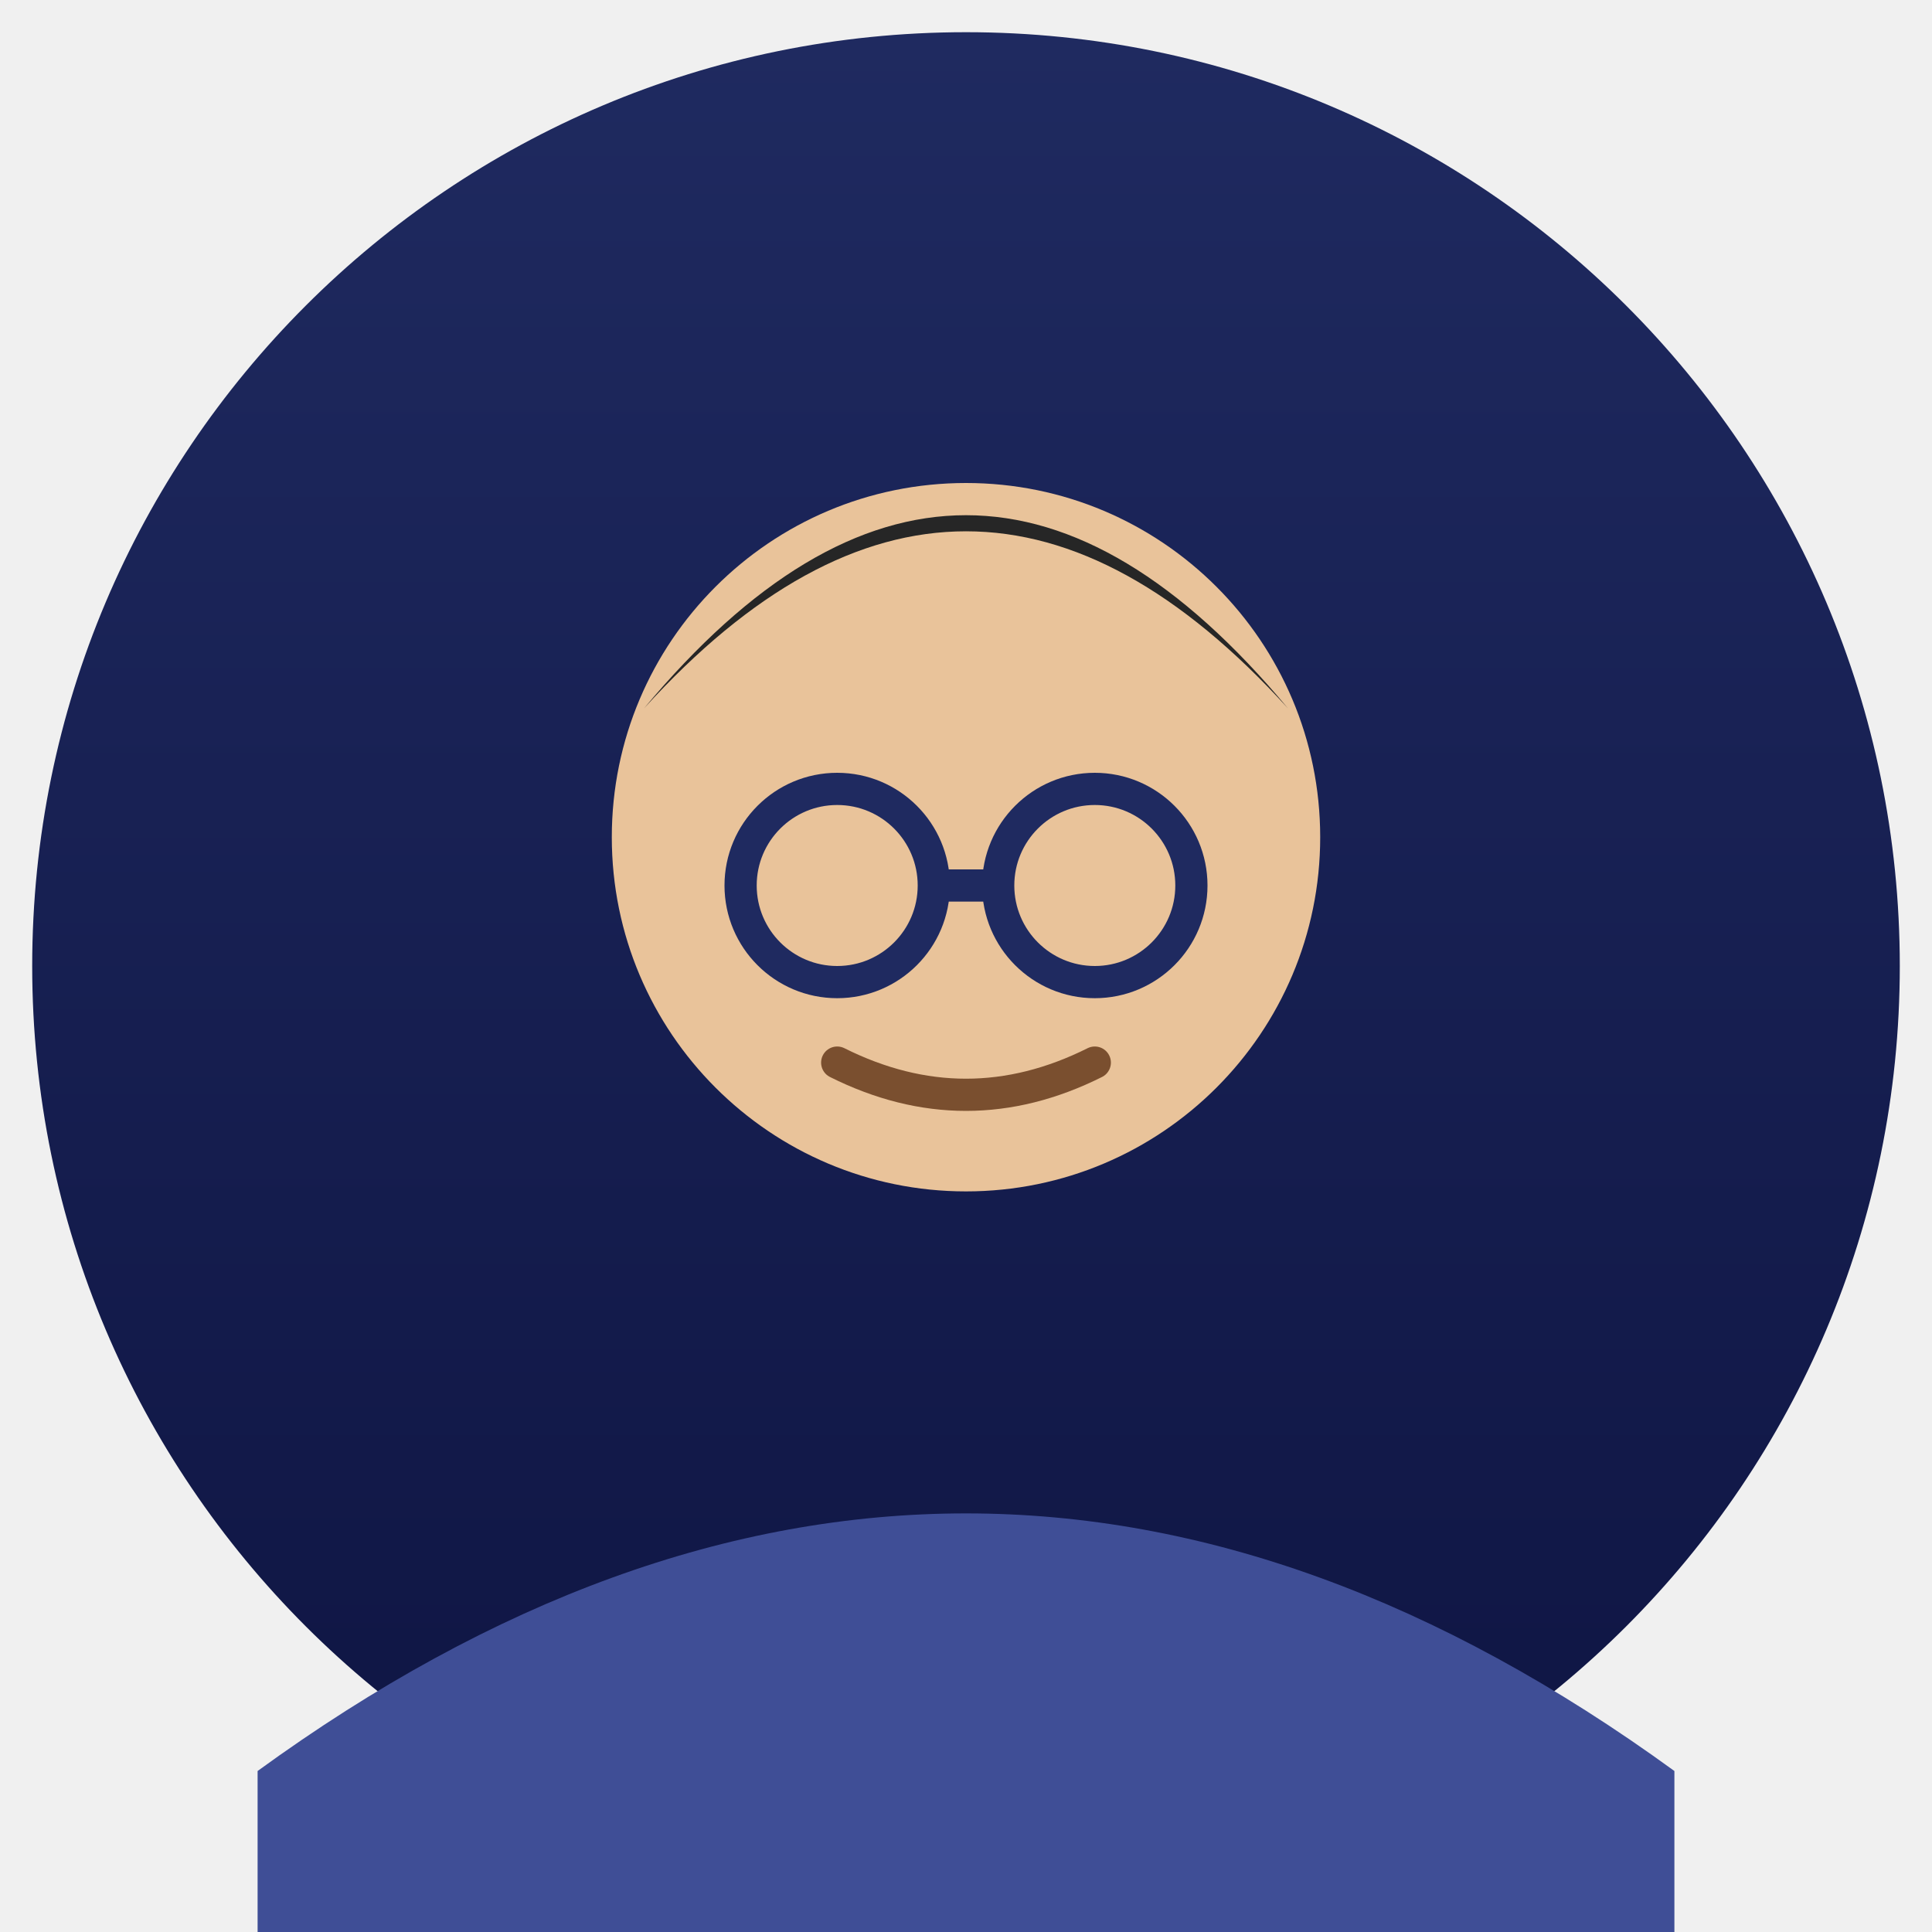
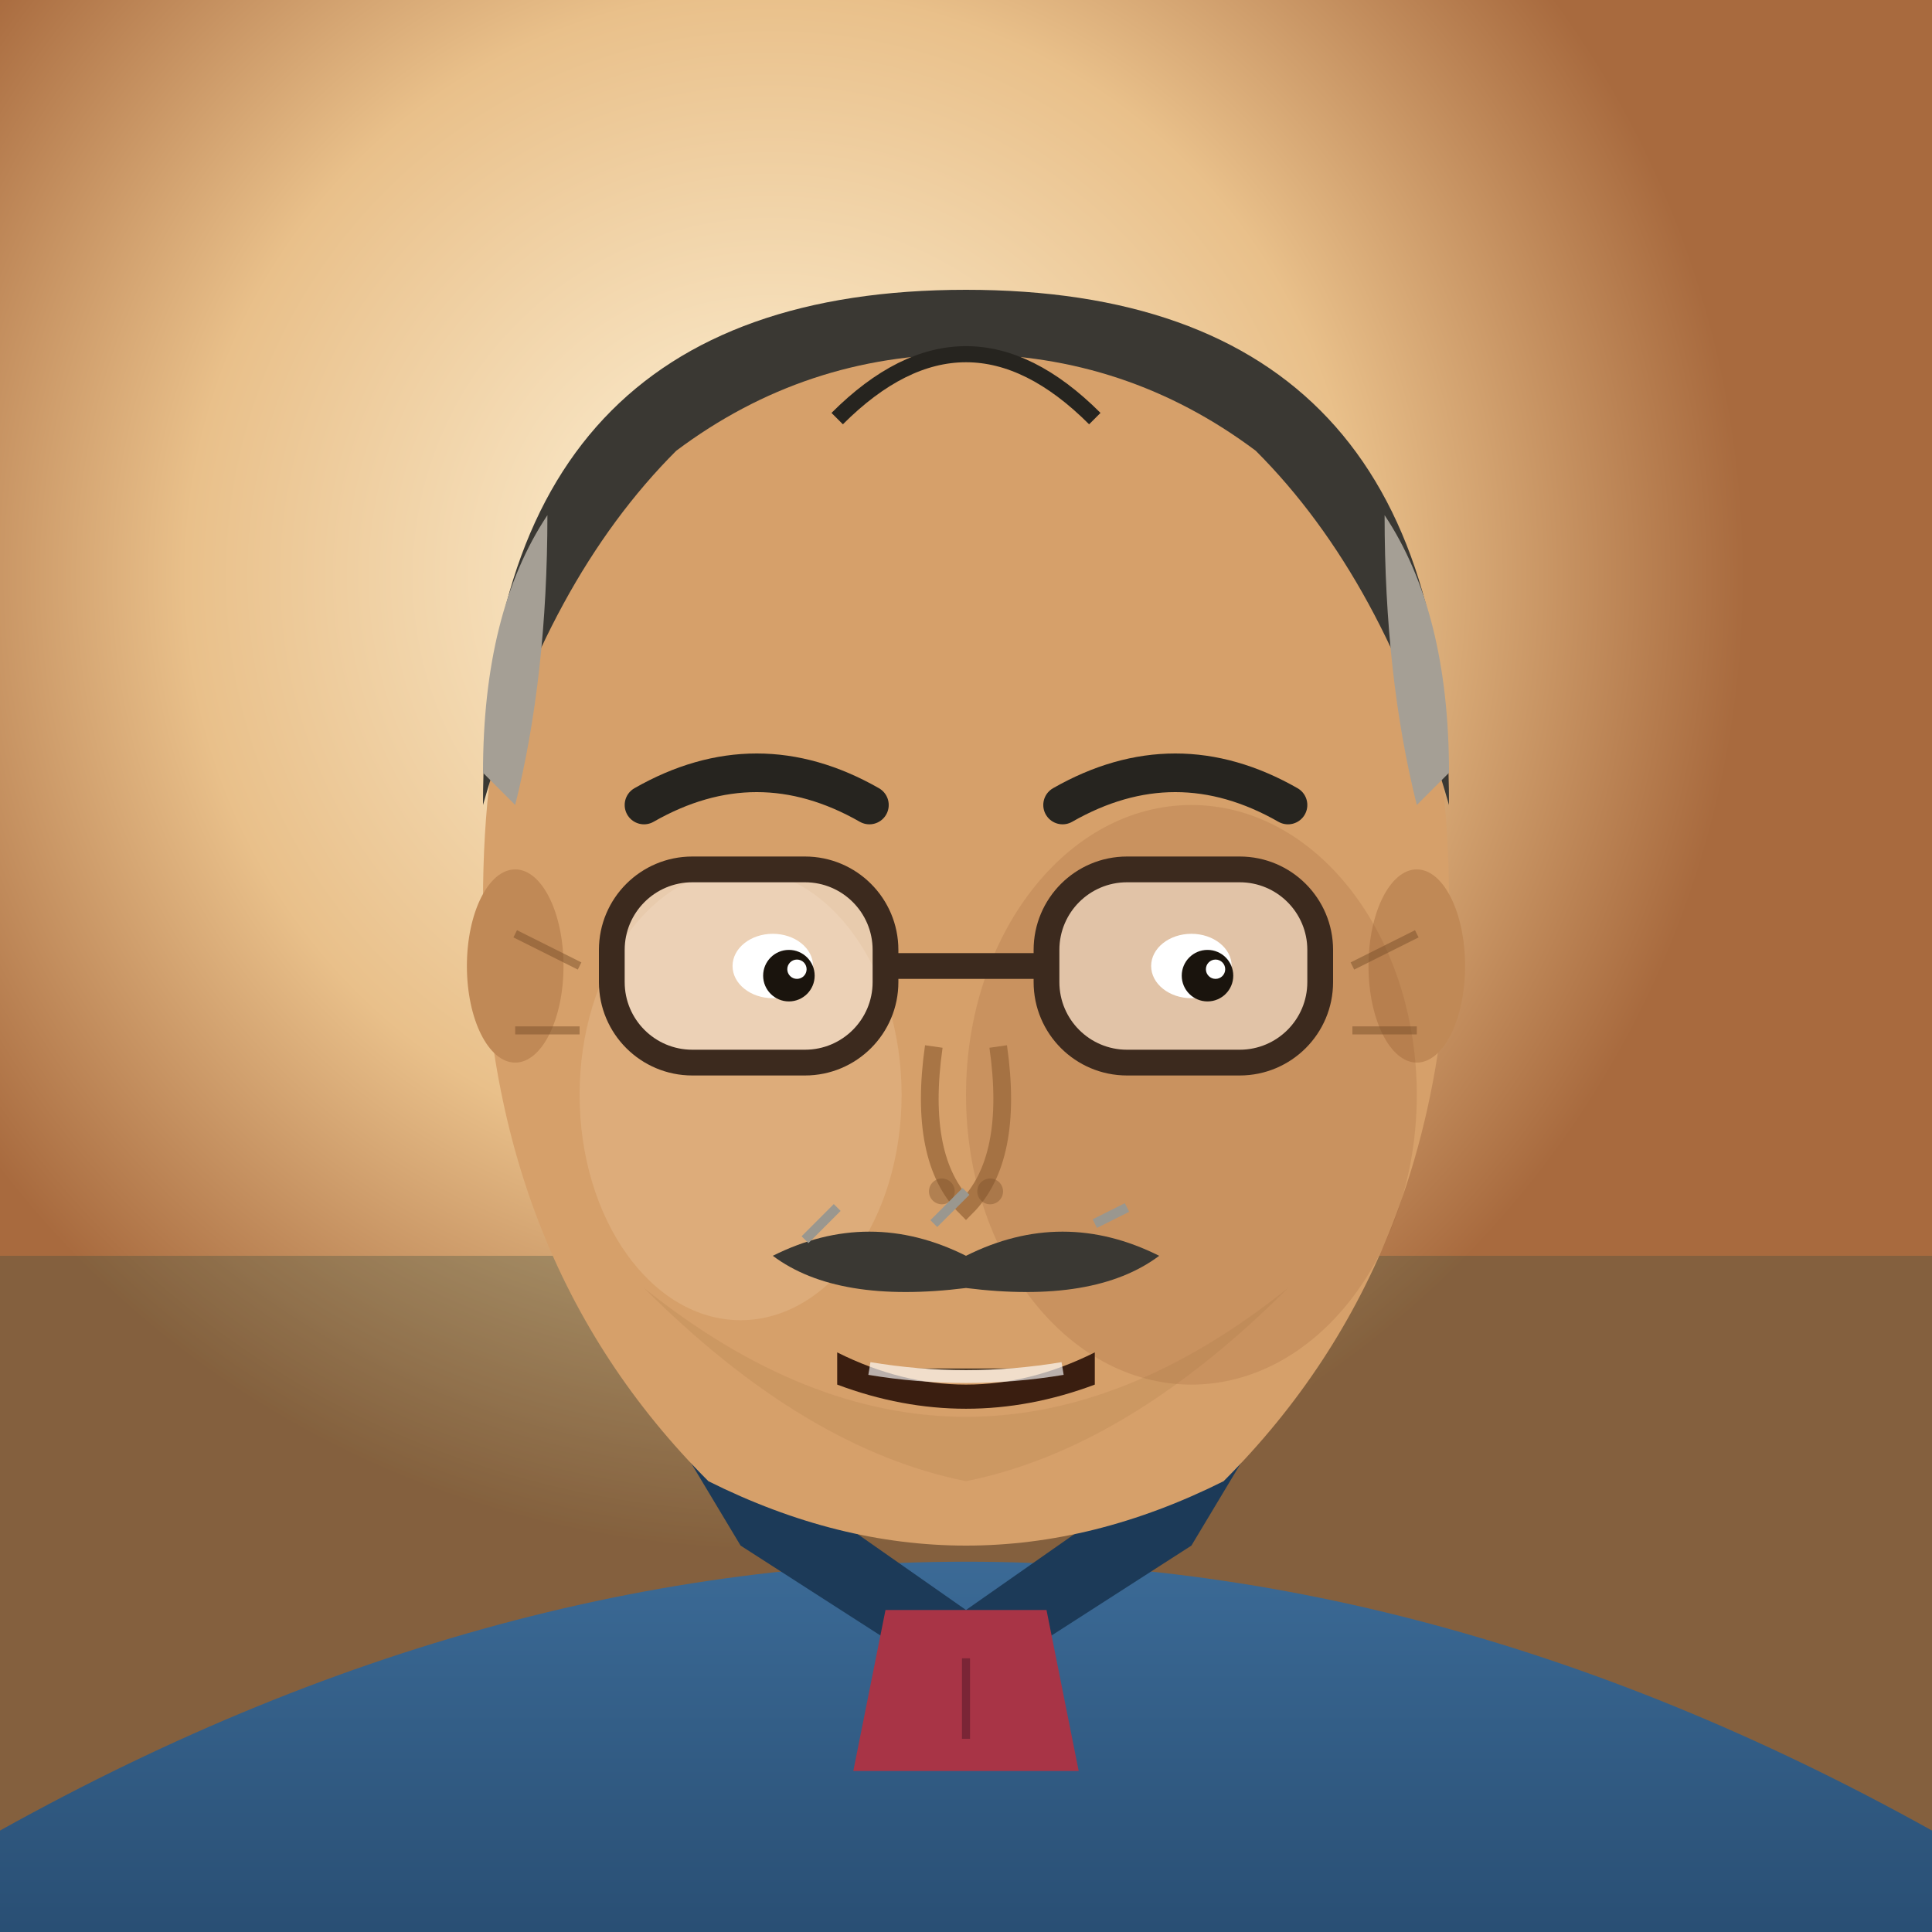
<svg xmlns="http://www.w3.org/2000/svg" viewBox="0 0 120 120" role="img" aria-label="Mr. Verma">
  <defs>
-     <linearGradient id="tutorBg" x1="0" y1="0" x2="0" y2="1">
-       <stop offset="0%" stop-color="#1F2A60" />
-       <stop offset="100%" stop-color="#0E1442" />
+     <radialGradient id="tutorBg" cx="40%" cy="30%">
+       <stop offset="0%" stop-color="#fff5dc" />
+       <stop offset="60%" stop-color="#e9c08a" />
+       <stop offset="100%" stop-color="#a86a3e" />
+     </radialGradient>
+     <linearGradient id="tutorShirt" x1="0" y1="0" x2="0" y2="1">
+       <stop offset="0%" stop-color="#3b6a96" />
+       <stop offset="100%" stop-color="#264a6e" />
    </linearGradient>
  </defs>
-   <circle cx="60" cy="60" r="58" fill="url(#tutorBg)" />
-   <path d="M16 110 Q60 78 104 110 L104 120 L16 120 Z" fill="#3F4E96" />
-   <circle cx="60" cy="52" r="22" fill="#E9C39A" />
-   <path d="M40 44 Q60 22 80 44 Q70 32 60 32 Q50 32 40 44 Z" fill="#262626" />
-   <circle cx="52" cy="55" r="6" fill="none" stroke="#1F2A60" stroke-width="2" />
-   <circle cx="68" cy="55" r="6" fill="none" stroke="#1F2A60" stroke-width="2" />
-   <line x1="58" y1="55" x2="62" y2="55" stroke="#1F2A60" stroke-width="2" />
-   <path d="M52 66 Q60 70 68 66" stroke="#7A4F2F" stroke-width="2" fill="none" stroke-linecap="round" />
+   <rect width="120" height="120" fill="url(#tutorBg)" />
+   <rect x="0" y="78" width="120" height="42" fill="#2F4A3C" opacity="0.30" />
+   <path d="M-4 116 Q60 78 124 116 L124 124 L-4 124 Z" fill="url(#tutorShirt)" />
+   <path d="M40 86 L60 100 L80 86 L74 96 L60 105 L46 96 Z" fill="#1c3a58" />
+   <path d="M55 100 L65 100 L67 110 L53 110 Z" fill="#a83446" />
+   <line x1="60" y1="103" x2="60" y2="108" stroke="#7a2536" stroke-width="0.5" />
+   <ellipse cx="60" cy="84" rx="11" ry="9" fill="#b67e4a" />
+   <path d="M52 86 Q60 90 68 86" stroke="#7a4f2a" stroke-width="0.6" fill="none" opacity="0.5" />
+   <path d="M30 56 Q30 22 60 22 Q90 22 90 56 Q90 78 76 92 Q68 96 60 96 Q52 96 44 92 Q30 78 30 56 Z" fill="#d6a06a" />
+   <ellipse cx="32" cy="60" rx="3" ry="6" fill="#c08956" />
+   <ellipse cx="88" cy="60" rx="3" ry="6" fill="#c08956" />
+   <ellipse cx="74" cy="68" rx="14" ry="18" fill="#8e552e" opacity="0.18" />
+   <ellipse cx="46" cy="68" rx="10" ry="14" fill="#fde2c0" opacity="0.18" />
+   <path d="M40 80 Q60 96 80 80 Q70 90 60 92 Q50 90 40 80 Z" fill="#9c6a3c" opacity="0.16" />
+   <path d="M30 50 Q30 18 60 18 Q90 18 90 50 Q86 36 78 28 Q70 22 60 22 Q50 22 42 28 Q34 36 30 50 Z" fill="#3a3833" />
+   <path d="M30 48 Q30 38 34 32 Q34 42 32 50 Z" fill="#a59f95" />
+   <path d="M90 48 Q90 38 86 32 Q86 42 88 50 Z" fill="#a59f95" />
+   <path d="M52 26 Q56 22 60 22 Q64 22 68 26" stroke="#26241f" stroke-width="1" fill="none" />
+   <path d="M40 50 Q47 46 54 50" stroke="#26241f" stroke-width="2.4" stroke-linecap="round" fill="none" />
+   <path d="M66 50 Q73 46 80 50" stroke="#26241f" stroke-width="2.4" stroke-linecap="round" fill="none" />
+   <rect x="38" y="54" width="17" height="12" rx="5" fill="rgba(255,255,255,0.45)" stroke="#3c2a1e" stroke-width="1.6" />
+   <rect x="65" y="54" width="17" height="12" rx="5" fill="rgba(255,255,255,0.45)" stroke="#3c2a1e" stroke-width="1.6" />
+   <line x1="55" y1="60" x2="65" y2="60" stroke="#3c2a1e" stroke-width="1.6" />
+   <ellipse cx="48" cy="60" rx="2.5" ry="2" fill="white" />
+   <ellipse cx="74" cy="60" rx="2.5" ry="2" fill="white" />
+   <circle cx="49" cy="60.6" r="1.6" fill="#1a140d" />
+   <circle cx="75" cy="60.6" r="1.6" fill="#1a140d" />
+   <circle cx="49.5" cy="60.2" r="0.6" fill="white" />
+   <circle cx="75.5" cy="60.2" r="0.6" fill="white" />
+   <path d="M84 60 L88 58 M84 64 L88 64" stroke="#7a4f2a" stroke-width="0.5" opacity="0.5" />
+   <path d="M36 60 L32 58 M36 64 L32 64" stroke="#7a4f2a" stroke-width="0.5" opacity="0.5" />
+   <path d="M58 65 Q57 72 60 75 Q63 72 62 65" stroke="#9c6a3c" stroke-width="1.1" fill="none" opacity="0.8" />
+   <ellipse cx="58.5" cy="74" rx="0.8" ry="0.8" fill="#7a4f2a" opacity="0.4" />
+   <ellipse cx="61.5" cy="74" rx="0.8" ry="0.8" fill="#7a4f2a" opacity="0.4" />
+   <path d="M48 78 Q54 75 60 78 Q66 75 72 78 Q68 81 60 80 Q52 81 48 78 Z" fill="#3a3833" />
+   <path d="M50 77 L52 75 M58 76 L60 74 M68 76 L70 75" stroke="#9a978f" stroke-width="0.6" />
+   <path d="M52 84 Q60 88 68 84 L68 86 Q60 89 52 86 Z" fill="#3a1e10" />
+   <path d="M54 85 Q60 86 66 85" stroke="#fff" stroke-width="0.8" opacity="0.65" />
</svg>
